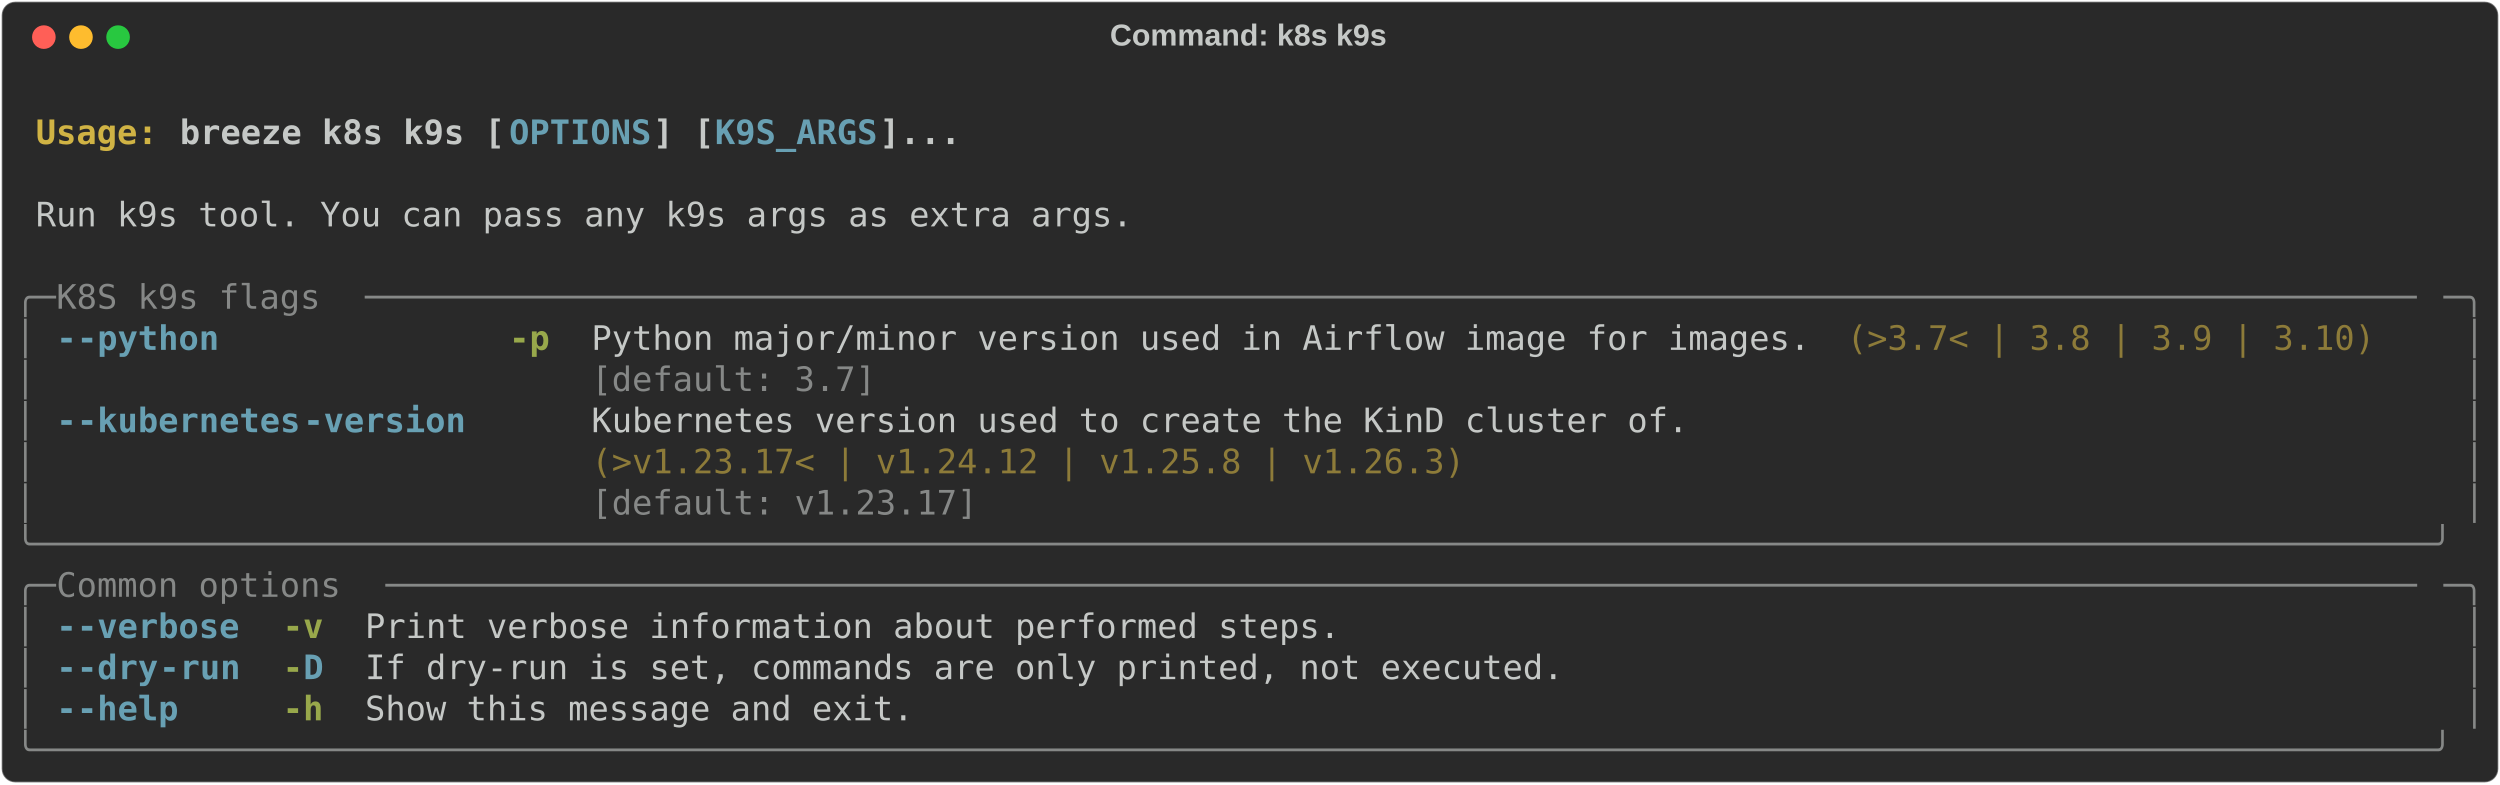
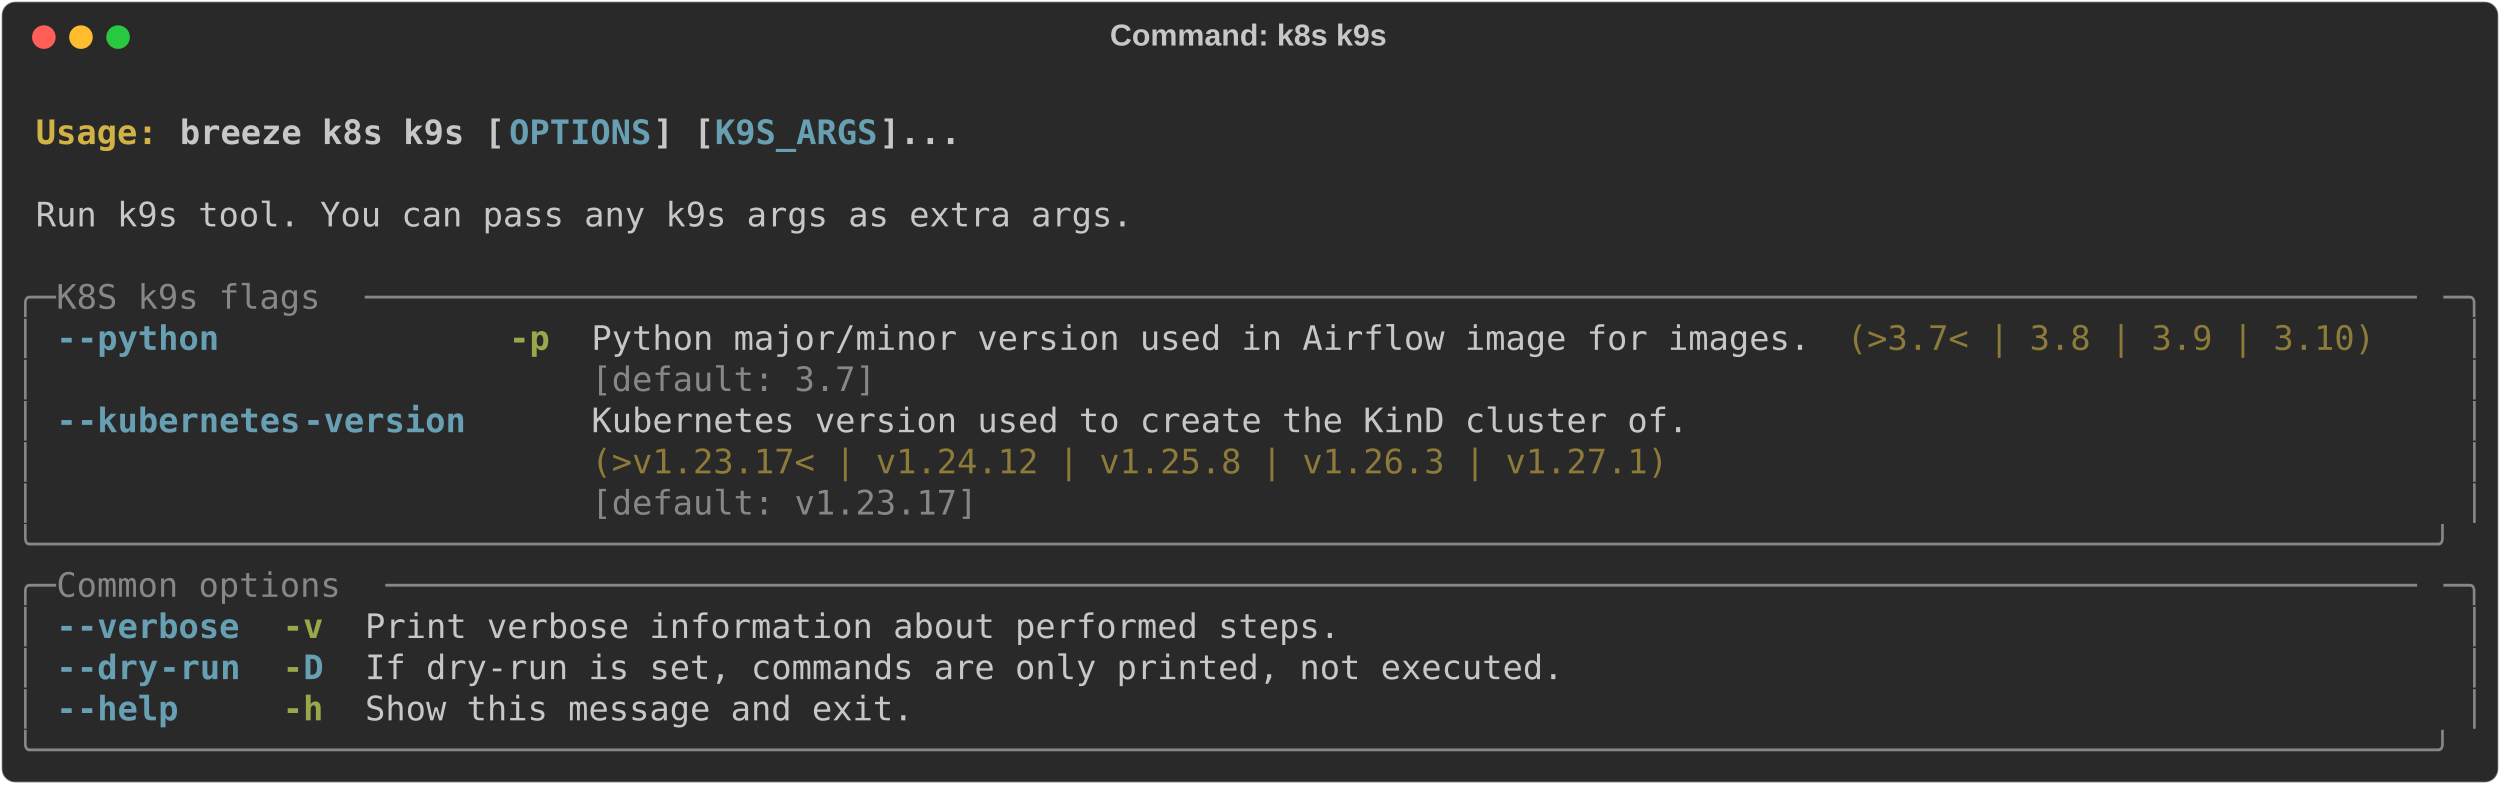
<svg xmlns="http://www.w3.org/2000/svg" class="rich-terminal" viewBox="0 0 1482 464.8">
  <style>

    @font-face {
        font-family: "Fira Code";
        src: local("FiraCode-Regular"),
                url("https://cdnjs.cloudflare.com/ajax/libs/firacode/6.2.0/woff2/FiraCode-Regular.woff2") format("woff2"),
                url("https://cdnjs.cloudflare.com/ajax/libs/firacode/6.2.0/woff/FiraCode-Regular.woff") format("woff");
        font-style: normal;
        font-weight: 400;
    }
    @font-face {
        font-family: "Fira Code";
        src: local("FiraCode-Bold"),
                url("https://cdnjs.cloudflare.com/ajax/libs/firacode/6.2.0/woff2/FiraCode-Bold.woff2") format("woff2"),
                url("https://cdnjs.cloudflare.com/ajax/libs/firacode/6.2.0/woff/FiraCode-Bold.woff") format("woff");
        font-style: bold;
        font-weight: 700;
    }

    .breeze-k8s-k9s-matrix {
        font-family: Fira Code, monospace;
        font-size: 20px;
        line-height: 24.4px;
        font-variant-east-asian: full-width;
    }

    .breeze-k8s-k9s-title {
        font-size: 18px;
        font-weight: bold;
        font-family: arial;
    }

    .breeze-k8s-k9s-r1 { fill: #c5c8c6;font-weight: bold }
.breeze-k8s-k9s-r2 { fill: #c5c8c6 }
.breeze-k8s-k9s-r3 { fill: #d0b344;font-weight: bold }
.breeze-k8s-k9s-r4 { fill: #68a0b3;font-weight: bold }
.breeze-k8s-k9s-r5 { fill: #868887 }
.breeze-k8s-k9s-r6 { fill: #98a84b;font-weight: bold }
.breeze-k8s-k9s-r7 { fill: #8d7b39 }
    </style>
  <defs>
    <clipPath id="breeze-k8s-k9s-clip-terminal">
      <rect x="0" y="0" width="1463.0" height="413.8" />
    </clipPath>
    <clipPath id="breeze-k8s-k9s-line-0">
      <rect x="0" y="1.5" width="1464" height="24.65" />
    </clipPath>
    <clipPath id="breeze-k8s-k9s-line-1">
      <rect x="0" y="25.9" width="1464" height="24.65" />
    </clipPath>
    <clipPath id="breeze-k8s-k9s-line-2">
      <rect x="0" y="50.3" width="1464" height="24.65" />
    </clipPath>
    <clipPath id="breeze-k8s-k9s-line-3">
      <rect x="0" y="74.7" width="1464" height="24.65" />
    </clipPath>
    <clipPath id="breeze-k8s-k9s-line-4">
      <rect x="0" y="99.1" width="1464" height="24.65" />
    </clipPath>
    <clipPath id="breeze-k8s-k9s-line-5">
      <rect x="0" y="123.5" width="1464" height="24.65" />
    </clipPath>
    <clipPath id="breeze-k8s-k9s-line-6">
      <rect x="0" y="147.9" width="1464" height="24.65" />
    </clipPath>
    <clipPath id="breeze-k8s-k9s-line-7">
      <rect x="0" y="172.3" width="1464" height="24.65" />
    </clipPath>
    <clipPath id="breeze-k8s-k9s-line-8">
      <rect x="0" y="196.7" width="1464" height="24.65" />
    </clipPath>
    <clipPath id="breeze-k8s-k9s-line-9">
      <rect x="0" y="221.1" width="1464" height="24.65" />
    </clipPath>
    <clipPath id="breeze-k8s-k9s-line-10">
      <rect x="0" y="245.5" width="1464" height="24.65" />
    </clipPath>
    <clipPath id="breeze-k8s-k9s-line-11">
      <rect x="0" y="269.9" width="1464" height="24.65" />
    </clipPath>
    <clipPath id="breeze-k8s-k9s-line-12">
      <rect x="0" y="294.3" width="1464" height="24.65" />
    </clipPath>
    <clipPath id="breeze-k8s-k9s-line-13">
      <rect x="0" y="318.7" width="1464" height="24.65" />
    </clipPath>
    <clipPath id="breeze-k8s-k9s-line-14">
      <rect x="0" y="343.1" width="1464" height="24.65" />
    </clipPath>
    <clipPath id="breeze-k8s-k9s-line-15">
      <rect x="0" y="367.5" width="1464" height="24.65" />
    </clipPath>
  </defs>
  <rect fill="#292929" stroke="rgba(255,255,255,0.35)" stroke-width="1" x="1" y="1" width="1480" height="462.8" rx="8" />
  <text class="breeze-k8s-k9s-title" fill="#c5c8c6" text-anchor="middle" x="740" y="27">Command: k8s k9s</text>
  <g transform="translate(26,22)">
    <circle cx="0" cy="0" r="7" fill="#ff5f57" />
    <circle cx="22" cy="0" r="7" fill="#febc2e" />
    <circle cx="44" cy="0" r="7" fill="#28c840" />
  </g>
  <g transform="translate(9, 41)" clip-path="url(#breeze-k8s-k9s-clip-terminal)">
    <g class="breeze-k8s-k9s-matrix">
      <text class="breeze-k8s-k9s-r2" x="1464" y="20" textLength="12.2" clip-path="url(#breeze-k8s-k9s-line-0)">
</text>
      <text class="breeze-k8s-k9s-r3" x="12.2" y="44.4" textLength="85.4" clip-path="url(#breeze-k8s-k9s-line-1)">Usage: </text>
      <text class="breeze-k8s-k9s-r1" x="97.6" y="44.4" textLength="195.2" clip-path="url(#breeze-k8s-k9s-line-1)">breeze k8s k9s [</text>
      <text class="breeze-k8s-k9s-r4" x="292.8" y="44.4" textLength="85.4" clip-path="url(#breeze-k8s-k9s-line-1)">OPTIONS</text>
      <text class="breeze-k8s-k9s-r1" x="378.2" y="44.4" textLength="36.6" clip-path="url(#breeze-k8s-k9s-line-1)">] [</text>
      <text class="breeze-k8s-k9s-r4" x="414.8" y="44.4" textLength="97.6" clip-path="url(#breeze-k8s-k9s-line-1)">K9S_ARGS</text>
      <text class="breeze-k8s-k9s-r1" x="512.4" y="44.4" textLength="48.8" clip-path="url(#breeze-k8s-k9s-line-1)">]...</text>
      <text class="breeze-k8s-k9s-r2" x="1464" y="44.4" textLength="12.2" clip-path="url(#breeze-k8s-k9s-line-1)">
</text>
      <text class="breeze-k8s-k9s-r2" x="1464" y="68.8" textLength="12.2" clip-path="url(#breeze-k8s-k9s-line-2)">
</text>
      <text class="breeze-k8s-k9s-r2" x="12.2" y="93.2" textLength="658.8" clip-path="url(#breeze-k8s-k9s-line-3)">Run k9s tool. You can pass any k9s args as extra args.</text>
      <text class="breeze-k8s-k9s-r2" x="1464" y="93.2" textLength="12.2" clip-path="url(#breeze-k8s-k9s-line-3)">
</text>
      <text class="breeze-k8s-k9s-r2" x="1464" y="117.6" textLength="12.2" clip-path="url(#breeze-k8s-k9s-line-4)">
</text>
      <text class="breeze-k8s-k9s-r5" x="0" y="142" textLength="24.4" clip-path="url(#breeze-k8s-k9s-line-5)">╭─</text>
      <text class="breeze-k8s-k9s-r5" x="24.4" y="142" textLength="183" clip-path="url(#breeze-k8s-k9s-line-5)"> K8S k9s flags </text>
      <text class="breeze-k8s-k9s-r5" x="207.4" y="142" textLength="1232.2" clip-path="url(#breeze-k8s-k9s-line-5)">─────────────────────────────────────────────────────────────────────────────────────────────────────</text>
      <text class="breeze-k8s-k9s-r5" x="1439.6" y="142" textLength="24.4" clip-path="url(#breeze-k8s-k9s-line-5)">─╮</text>
      <text class="breeze-k8s-k9s-r2" x="1464" y="142" textLength="12.2" clip-path="url(#breeze-k8s-k9s-line-5)">
</text>
      <text class="breeze-k8s-k9s-r5" x="0" y="166.4" textLength="12.2" clip-path="url(#breeze-k8s-k9s-line-6)">│</text>
      <text class="breeze-k8s-k9s-r4" x="24.4" y="166.4" textLength="12.2" clip-path="url(#breeze-k8s-k9s-line-6)">-</text>
      <text class="breeze-k8s-k9s-r4" x="36.6" y="166.4" textLength="85.4" clip-path="url(#breeze-k8s-k9s-line-6)">-python</text>
      <text class="breeze-k8s-k9s-r6" x="292.8" y="166.4" textLength="24.4" clip-path="url(#breeze-k8s-k9s-line-6)">-p</text>
      <text class="breeze-k8s-k9s-r2" x="341.6" y="166.4" textLength="732" clip-path="url(#breeze-k8s-k9s-line-6)">Python major/minor version used in Airflow image for images.</text>
      <text class="breeze-k8s-k9s-r7" x="1085.8" y="166.4" textLength="317.2" clip-path="url(#breeze-k8s-k9s-line-6)">(&gt;3.7&lt; | 3.8 | 3.9 | 3.10)</text>
      <text class="breeze-k8s-k9s-r5" x="1451.8" y="166.4" textLength="12.2" clip-path="url(#breeze-k8s-k9s-line-6)">│</text>
      <text class="breeze-k8s-k9s-r2" x="1464" y="166.4" textLength="12.2" clip-path="url(#breeze-k8s-k9s-line-6)">
</text>
      <text class="breeze-k8s-k9s-r5" x="0" y="190.8" textLength="12.2" clip-path="url(#breeze-k8s-k9s-line-7)">│</text>
      <text class="breeze-k8s-k9s-r5" x="341.6" y="190.8" textLength="732" clip-path="url(#breeze-k8s-k9s-line-7)">[default: 3.7]                                              </text>
      <text class="breeze-k8s-k9s-r5" x="1451.8" y="190.8" textLength="12.2" clip-path="url(#breeze-k8s-k9s-line-7)">│</text>
      <text class="breeze-k8s-k9s-r2" x="1464" y="190.8" textLength="12.2" clip-path="url(#breeze-k8s-k9s-line-7)">
</text>
      <text class="breeze-k8s-k9s-r5" x="0" y="215.2" textLength="12.2" clip-path="url(#breeze-k8s-k9s-line-8)">│</text>
      <text class="breeze-k8s-k9s-r4" x="24.4" y="215.2" textLength="12.2" clip-path="url(#breeze-k8s-k9s-line-8)">-</text>
      <text class="breeze-k8s-k9s-r4" x="36.6" y="215.2" textLength="134.2" clip-path="url(#breeze-k8s-k9s-line-8)">-kubernetes</text>
      <text class="breeze-k8s-k9s-r4" x="170.8" y="215.2" textLength="97.6" clip-path="url(#breeze-k8s-k9s-line-8)">-version</text>
      <text class="breeze-k8s-k9s-r2" x="341.6" y="215.2" textLength="658.8" clip-path="url(#breeze-k8s-k9s-line-8)">Kubernetes version used to create the KinD cluster of.</text>
      <text class="breeze-k8s-k9s-r5" x="1451.8" y="215.2" textLength="12.2" clip-path="url(#breeze-k8s-k9s-line-8)">│</text>
      <text class="breeze-k8s-k9s-r2" x="1464" y="215.2" textLength="12.2" clip-path="url(#breeze-k8s-k9s-line-8)">
</text>
      <text class="breeze-k8s-k9s-r5" x="0" y="239.6" textLength="12.2" clip-path="url(#breeze-k8s-k9s-line-9)">│</text>
-       <text class="breeze-k8s-k9s-r7" x="341.6" y="239.6" textLength="658.8" clip-path="url(#breeze-k8s-k9s-line-9)">(&gt;v1.23.17&lt; | v1.24.12 | v1.25.8 | v1.26.3)           </text>
+       <text class="breeze-k8s-k9s-r7" x="341.6" y="239.6" textLength="658.8" clip-path="url(#breeze-k8s-k9s-line-9)">(&gt;v1.23.17&lt; | v1.24.12 | v1.25.8 | v1.26.3 | v1.27.1) </text>
      <text class="breeze-k8s-k9s-r5" x="1451.8" y="239.6" textLength="12.2" clip-path="url(#breeze-k8s-k9s-line-9)">│</text>
      <text class="breeze-k8s-k9s-r2" x="1464" y="239.6" textLength="12.2" clip-path="url(#breeze-k8s-k9s-line-9)">
</text>
      <text class="breeze-k8s-k9s-r5" x="0" y="264" textLength="12.2" clip-path="url(#breeze-k8s-k9s-line-10)">│</text>
      <text class="breeze-k8s-k9s-r5" x="341.6" y="264" textLength="658.8" clip-path="url(#breeze-k8s-k9s-line-10)">[default: v1.23.17]                                   </text>
      <text class="breeze-k8s-k9s-r5" x="1451.8" y="264" textLength="12.2" clip-path="url(#breeze-k8s-k9s-line-10)">│</text>
      <text class="breeze-k8s-k9s-r2" x="1464" y="264" textLength="12.2" clip-path="url(#breeze-k8s-k9s-line-10)">
</text>
      <text class="breeze-k8s-k9s-r5" x="0" y="288.4" textLength="1464" clip-path="url(#breeze-k8s-k9s-line-11)">╰──────────────────────────────────────────────────────────────────────────────────────────────────────────────────────╯</text>
      <text class="breeze-k8s-k9s-r2" x="1464" y="288.4" textLength="12.2" clip-path="url(#breeze-k8s-k9s-line-11)">
</text>
      <text class="breeze-k8s-k9s-r5" x="0" y="312.8" textLength="24.4" clip-path="url(#breeze-k8s-k9s-line-12)">╭─</text>
      <text class="breeze-k8s-k9s-r5" x="24.4" y="312.8" textLength="195.2" clip-path="url(#breeze-k8s-k9s-line-12)"> Common options </text>
      <text class="breeze-k8s-k9s-r5" x="219.6" y="312.8" textLength="1220" clip-path="url(#breeze-k8s-k9s-line-12)">────────────────────────────────────────────────────────────────────────────────────────────────────</text>
      <text class="breeze-k8s-k9s-r5" x="1439.6" y="312.8" textLength="24.4" clip-path="url(#breeze-k8s-k9s-line-12)">─╮</text>
      <text class="breeze-k8s-k9s-r2" x="1464" y="312.8" textLength="12.2" clip-path="url(#breeze-k8s-k9s-line-12)">
</text>
      <text class="breeze-k8s-k9s-r5" x="0" y="337.2" textLength="12.2" clip-path="url(#breeze-k8s-k9s-line-13)">│</text>
      <text class="breeze-k8s-k9s-r4" x="24.4" y="337.2" textLength="12.2" clip-path="url(#breeze-k8s-k9s-line-13)">-</text>
      <text class="breeze-k8s-k9s-r4" x="36.6" y="337.2" textLength="97.6" clip-path="url(#breeze-k8s-k9s-line-13)">-verbose</text>
      <text class="breeze-k8s-k9s-r6" x="158.6" y="337.2" textLength="24.4" clip-path="url(#breeze-k8s-k9s-line-13)">-v</text>
      <text class="breeze-k8s-k9s-r2" x="207.4" y="337.2" textLength="585.6" clip-path="url(#breeze-k8s-k9s-line-13)">Print verbose information about performed steps.</text>
      <text class="breeze-k8s-k9s-r5" x="1451.8" y="337.2" textLength="12.2" clip-path="url(#breeze-k8s-k9s-line-13)">│</text>
      <text class="breeze-k8s-k9s-r2" x="1464" y="337.2" textLength="12.2" clip-path="url(#breeze-k8s-k9s-line-13)">
</text>
      <text class="breeze-k8s-k9s-r5" x="0" y="361.6" textLength="12.2" clip-path="url(#breeze-k8s-k9s-line-14)">│</text>
      <text class="breeze-k8s-k9s-r4" x="24.4" y="361.6" textLength="12.2" clip-path="url(#breeze-k8s-k9s-line-14)">-</text>
      <text class="breeze-k8s-k9s-r4" x="36.6" y="361.6" textLength="48.8" clip-path="url(#breeze-k8s-k9s-line-14)">-dry</text>
      <text class="breeze-k8s-k9s-r4" x="85.4" y="361.6" textLength="48.8" clip-path="url(#breeze-k8s-k9s-line-14)">-run</text>
      <text class="breeze-k8s-k9s-r6" x="158.6" y="361.6" textLength="12.2" clip-path="url(#breeze-k8s-k9s-line-14)">-</text>
      <text class="breeze-k8s-k9s-r4" x="170.8" y="361.6" textLength="12.2" clip-path="url(#breeze-k8s-k9s-line-14)">D</text>
      <text class="breeze-k8s-k9s-r2" x="207.4" y="361.6" textLength="719.8" clip-path="url(#breeze-k8s-k9s-line-14)">If dry-run is set, commands are only printed, not executed.</text>
      <text class="breeze-k8s-k9s-r5" x="1451.8" y="361.6" textLength="12.2" clip-path="url(#breeze-k8s-k9s-line-14)">│</text>
      <text class="breeze-k8s-k9s-r2" x="1464" y="361.6" textLength="12.2" clip-path="url(#breeze-k8s-k9s-line-14)">
</text>
      <text class="breeze-k8s-k9s-r5" x="0" y="386" textLength="12.2" clip-path="url(#breeze-k8s-k9s-line-15)">│</text>
      <text class="breeze-k8s-k9s-r4" x="24.4" y="386" textLength="12.2" clip-path="url(#breeze-k8s-k9s-line-15)">-</text>
      <text class="breeze-k8s-k9s-r4" x="36.6" y="386" textLength="61" clip-path="url(#breeze-k8s-k9s-line-15)">-help</text>
      <text class="breeze-k8s-k9s-r6" x="158.6" y="386" textLength="24.4" clip-path="url(#breeze-k8s-k9s-line-15)">-h</text>
      <text class="breeze-k8s-k9s-r2" x="207.4" y="386" textLength="329.4" clip-path="url(#breeze-k8s-k9s-line-15)">Show this message and exit.</text>
      <text class="breeze-k8s-k9s-r5" x="1451.8" y="386" textLength="12.2" clip-path="url(#breeze-k8s-k9s-line-15)">│</text>
      <text class="breeze-k8s-k9s-r2" x="1464" y="386" textLength="12.2" clip-path="url(#breeze-k8s-k9s-line-15)">
</text>
      <text class="breeze-k8s-k9s-r5" x="0" y="410.4" textLength="1464" clip-path="url(#breeze-k8s-k9s-line-16)">╰──────────────────────────────────────────────────────────────────────────────────────────────────────────────────────╯</text>
      <text class="breeze-k8s-k9s-r2" x="1464" y="410.4" textLength="12.2" clip-path="url(#breeze-k8s-k9s-line-16)">
</text>
    </g>
  </g>
</svg>
